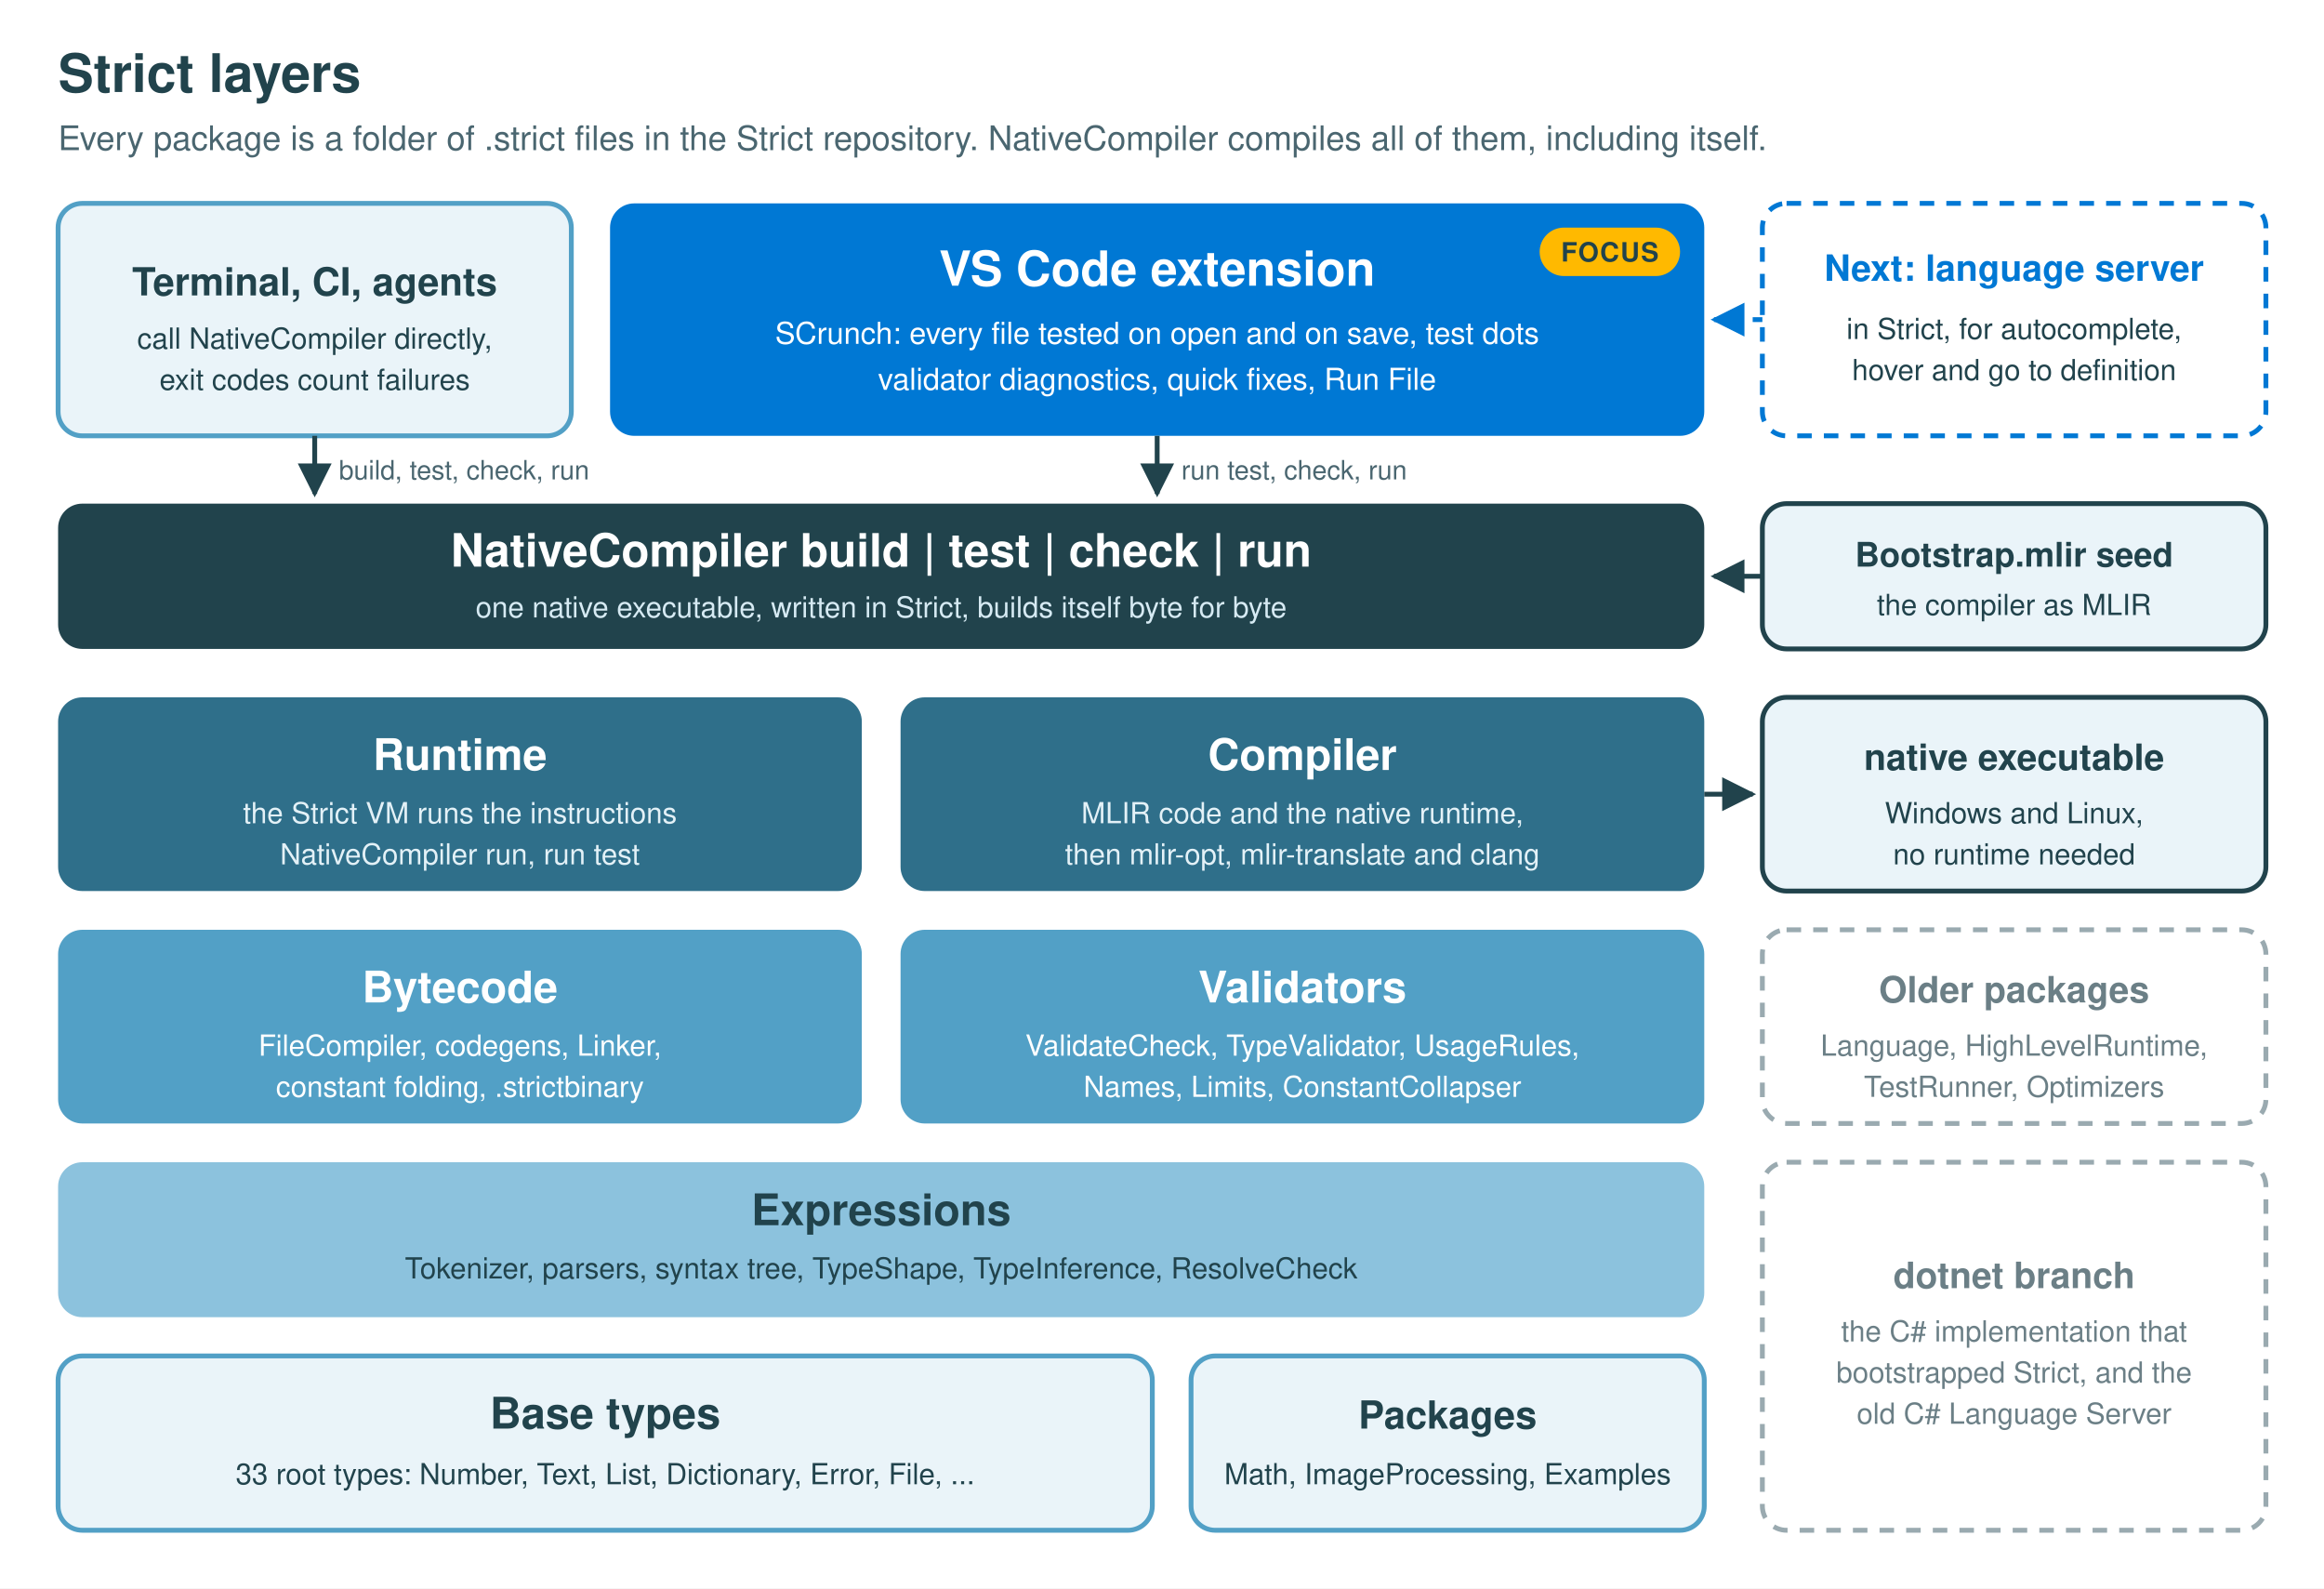
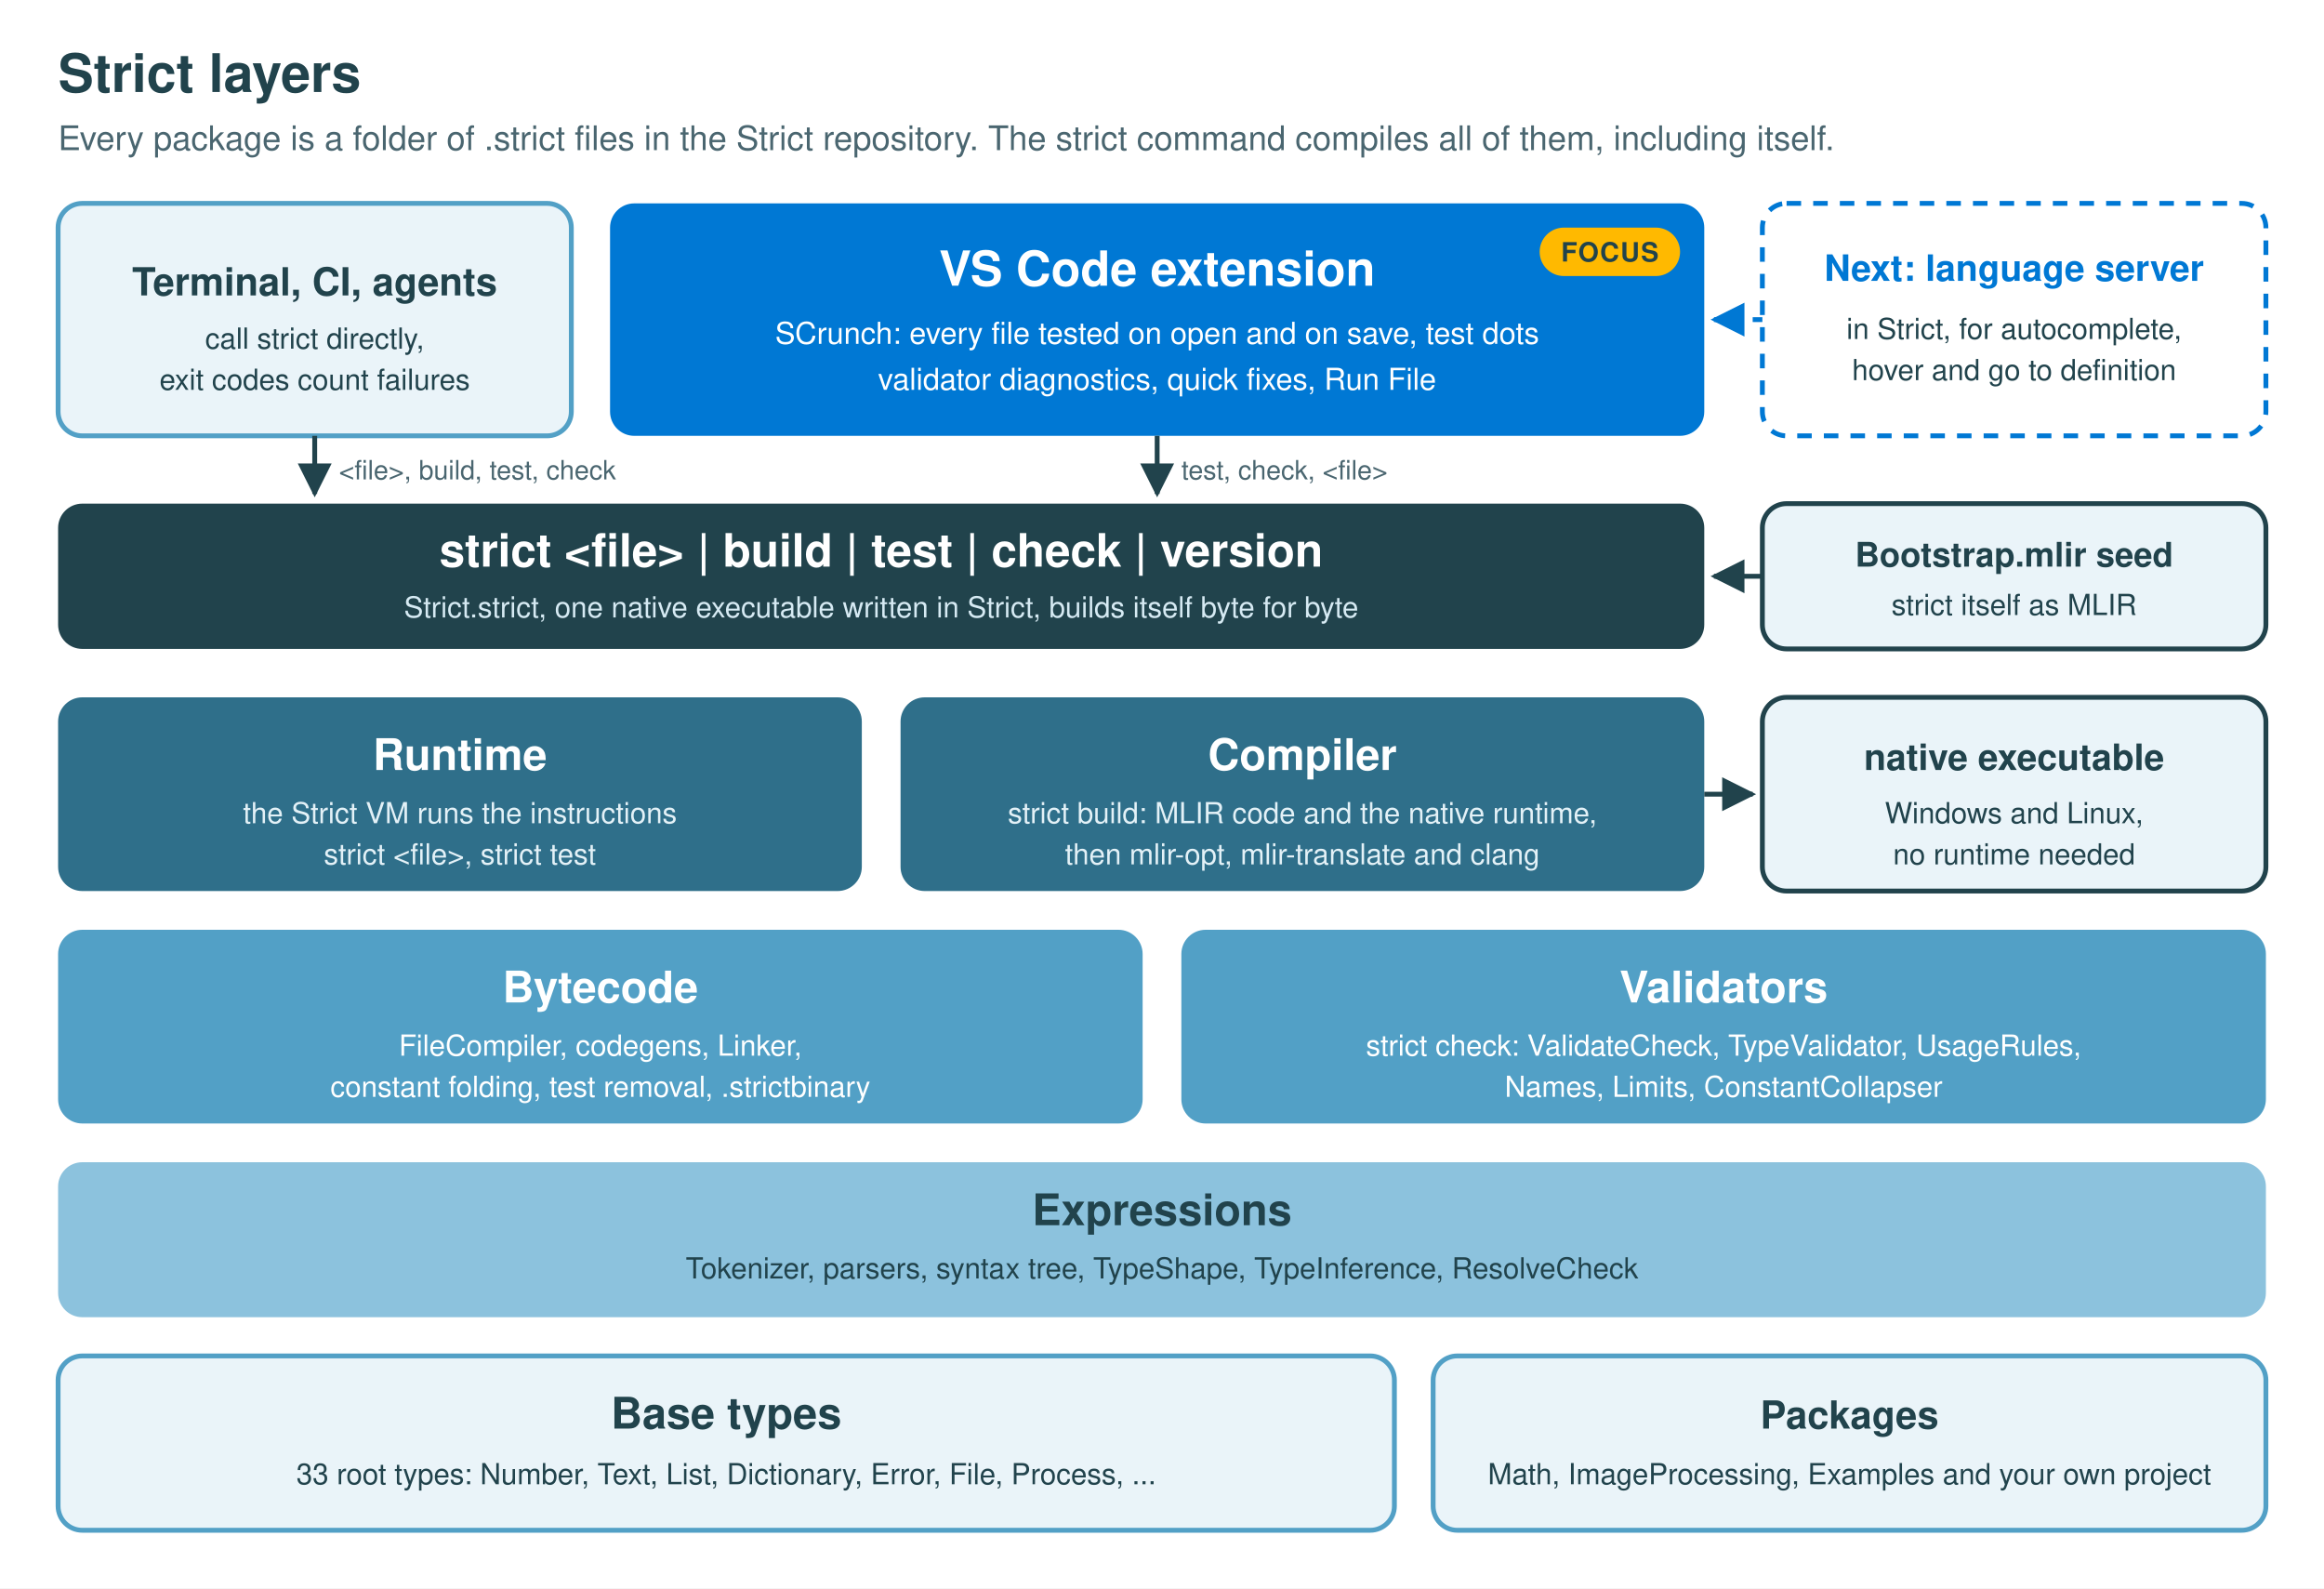
<svg xmlns="http://www.w3.org/2000/svg" viewBox="0 0 960 656" font-family="Segoe UI, Helvetica, Arial, sans-serif">
  <defs>
    <marker id="arrow" viewBox="0 0 10 10" refX="9" refY="5" markerWidth="7" markerHeight="7" orient="auto-start-reverse">
      <path d="M0 0L10 5L0 10z" fill="#21434C" />
    </marker>
    <marker id="arrowBlue" viewBox="0 0 10 10" refX="9" refY="5" markerWidth="7" markerHeight="7" orient="auto-start-reverse">
      <path d="M0 0L10 5L0 10z" fill="#0078D4" />
    </marker>
  </defs>
  <rect width="960" height="656" fill="#ffffff" />
  <text x="24" y="38" font-size="22" font-weight="600" fill="#21434C">Strict layers</text>
-   <text x="24" y="62" font-size="14" fill="#4a6670">Every package is a folder of .strict files in the Strict repository. NativeCompiler compiles all of them, including itself.</text>
+   <text x="24" y="62" font-size="14" fill="#4a6670">Every package is a folder of .strict files in the Strict repository. The strict command compiles all of them, including itself.</text>
  <rect x="24" y="84" width="212" height="96" rx="10" fill="#EAF4F9" stroke="#52A0C6" stroke-width="2" />
  <text x="130" y="122" font-size="16" font-weight="600" fill="#21434C" text-anchor="middle">Terminal, CI, agents</text>
-   <text x="130" y="144" font-size="12" fill="#21434C" text-anchor="middle">call NativeCompiler directly,</text>
+   <text x="130" y="144" font-size="12" fill="#21434C" text-anchor="middle">call strict directly,</text>
  <text x="130" y="161" font-size="12" fill="#21434C" text-anchor="middle">exit codes count failures</text>
  <rect x="252" y="84" width="452" height="96" rx="10" fill="#0078D4" />
  <text x="478" y="118" font-size="20" font-weight="600" fill="#ffffff" text-anchor="middle">VS Code extension</text>
  <text x="478" y="142" font-size="12.5" fill="#ffffff" text-anchor="middle">SCrunch: every file tested on open and on save, test dots</text>
  <text x="478" y="161" font-size="12.5" fill="#ffffff" text-anchor="middle">validator diagnostics, quick fixes, Run File</text>
  <rect x="636" y="94" width="58" height="20" rx="10" fill="#FFB900" />
  <text x="665" y="108" font-size="11" font-weight="700" fill="#21434C" text-anchor="middle" letter-spacing="0.5">FOCUS</text>
  <rect x="728" y="84" width="208" height="96" rx="10" fill="#ffffff" stroke="#0078D4" stroke-width="2" stroke-dasharray="6 5" />
  <text x="832" y="116" font-size="15" font-weight="600" fill="#0078D4" text-anchor="middle">Next: language server</text>
  <text x="832" y="140" font-size="12" fill="#21434C" text-anchor="middle">in Strict, for autocomplete,</text>
  <text x="832" y="157" font-size="12" fill="#21434C" text-anchor="middle">hover and go to definition</text>
  <rect x="24" y="208" width="680" height="60" rx="10" fill="#21434C" />
-   <text x="364" y="234" font-size="19" font-weight="600" fill="#ffffff" text-anchor="middle">NativeCompiler  build | test | check | run</text>
-   <text x="364" y="255" font-size="12" fill="#D6EAF3" text-anchor="middle">one native executable, written in Strict, builds itself byte for byte</text>
+   <text x="364" y="234" font-size="19" font-weight="600" fill="#ffffff" text-anchor="middle">strict  &lt;file&gt; | build | test | check | version</text>
+   <text x="364" y="255" font-size="12" fill="#D6EAF3" text-anchor="middle">Strict.strict, one native executable written in Strict, builds itself byte for byte</text>
  <rect x="728" y="208" width="208" height="60" rx="10" fill="#EAF4F9" stroke="#21434C" stroke-width="2" />
  <text x="832" y="234" font-size="14" font-weight="600" fill="#21434C" text-anchor="middle">Bootstrap.mlir seed</text>
-   <text x="832" y="254" font-size="12" fill="#21434C" text-anchor="middle">the compiler as MLIR</text>
+   <text x="832" y="254" font-size="12" fill="#21434C" text-anchor="middle">strict itself as MLIR</text>
  <rect x="24" y="288" width="332" height="80" rx="10" fill="#2F6F8A" />
  <text x="190" y="318" font-size="18" font-weight="600" fill="#ffffff" text-anchor="middle">Runtime</text>
  <text x="190" y="340" font-size="12" fill="#E3F1F7" text-anchor="middle">the Strict VM runs the instructions</text>
-   <text x="190" y="357" font-size="12" fill="#E3F1F7" text-anchor="middle">NativeCompiler run, run test</text>
+   <text x="190" y="357" font-size="12" fill="#E3F1F7" text-anchor="middle">strict &lt;file&gt;, strict test</text>
  <rect x="372" y="288" width="332" height="80" rx="10" fill="#2F6F8A" />
  <text x="538" y="318" font-size="18" font-weight="600" fill="#ffffff" text-anchor="middle">Compiler</text>
-   <text x="538" y="340" font-size="12" fill="#E3F1F7" text-anchor="middle">MLIR code and the native runtime,</text>
+   <text x="538" y="340" font-size="12" fill="#E3F1F7" text-anchor="middle">strict build: MLIR code and the native runtime,</text>
  <text x="538" y="357" font-size="12" fill="#E3F1F7" text-anchor="middle">then mlir-opt, mlir-translate and clang</text>
  <rect x="728" y="288" width="208" height="80" rx="10" fill="#EAF4F9" stroke="#21434C" stroke-width="2" />
  <text x="832" y="318" font-size="15" font-weight="600" fill="#21434C" text-anchor="middle">native executable</text>
  <text x="832" y="340" font-size="12" fill="#21434C" text-anchor="middle">Windows and Linux,</text>
  <text x="832" y="357" font-size="12" fill="#21434C" text-anchor="middle">no runtime needed</text>
-   <rect x="24" y="384" width="332" height="80" rx="10" fill="#52A0C6" />
-   <text x="190" y="414" font-size="18" font-weight="600" fill="#ffffff" text-anchor="middle">Bytecode</text>
-   <text x="190" y="436" font-size="12" fill="#ffffff" text-anchor="middle">FileCompiler, codegens, Linker,</text>
-   <text x="190" y="453" font-size="12" fill="#ffffff" text-anchor="middle">constant folding, .strictbinary</text>
-   <rect x="372" y="384" width="332" height="80" rx="10" fill="#52A0C6" />
-   <text x="538" y="414" font-size="18" font-weight="600" fill="#ffffff" text-anchor="middle">Validators</text>
-   <text x="538" y="436" font-size="12" fill="#ffffff" text-anchor="middle">ValidateCheck, TypeValidator, UsageRules,</text>
-   <text x="538" y="453" font-size="12" fill="#ffffff" text-anchor="middle">Names, Limits, ConstantCollapser</text>
-   <rect x="728" y="384" width="208" height="80" rx="10" fill="#ffffff" stroke="#9AAAB0" stroke-width="2" stroke-dasharray="6 5" />
-   <text x="832" y="414" font-size="15" font-weight="600" fill="#6B7F86" text-anchor="middle">Older packages</text>
-   <text x="832" y="436" font-size="12" fill="#6B7F86" text-anchor="middle">Language, HighLevelRuntime,</text>
-   <text x="832" y="453" font-size="12" fill="#6B7F86" text-anchor="middle">TestRunner, Optimizers</text>
-   <rect x="24" y="480" width="680" height="64" rx="10" fill="#8CC2DD" />
-   <text x="364" y="506" font-size="18" font-weight="600" fill="#21434C" text-anchor="middle">Expressions</text>
-   <text x="364" y="528" font-size="12" fill="#21434C" text-anchor="middle">Tokenizer, parsers, syntax tree, TypeShape, TypeInference, ResolveCheck</text>
-   <rect x="24" y="560" width="452" height="72" rx="10" fill="#EAF4F9" stroke="#52A0C6" stroke-width="2" />
-   <text x="250" y="590" font-size="18" font-weight="600" fill="#21434C" text-anchor="middle">Base types</text>
-   <text x="250" y="613" font-size="12" fill="#21434C" text-anchor="middle">33 root types: Number, Text, List, Dictionary, Error, File, ...</text>
-   <rect x="492" y="560" width="212" height="72" rx="10" fill="#EAF4F9" stroke="#52A0C6" stroke-width="2" />
-   <text x="598" y="590" font-size="16" font-weight="600" fill="#21434C" text-anchor="middle">Packages</text>
-   <text x="598" y="613" font-size="12" fill="#21434C" text-anchor="middle">Math, ImageProcessing, Examples</text>
-   <rect x="728" y="480" width="208" height="152" rx="10" fill="#ffffff" stroke="#9AAAB0" stroke-width="2" stroke-dasharray="6 5" />
-   <text x="832" y="532" font-size="15" font-weight="600" fill="#6B7F86" text-anchor="middle">dotnet branch</text>
-   <text x="832" y="554" font-size="12" fill="#6B7F86" text-anchor="middle">the C# implementation that</text>
-   <text x="832" y="571" font-size="12" fill="#6B7F86" text-anchor="middle">bootstrapped Strict, and the</text>
-   <text x="832" y="588" font-size="12" fill="#6B7F86" text-anchor="middle">old C# Language Server</text>
+   <rect x="24" y="384" width="448" height="80" rx="10" fill="#52A0C6" />
+   <text x="248" y="414" font-size="18" font-weight="600" fill="#ffffff" text-anchor="middle">Bytecode</text>
+   <text x="248" y="436" font-size="12" fill="#ffffff" text-anchor="middle">FileCompiler, codegens, Linker,</text>
+   <text x="248" y="453" font-size="12" fill="#ffffff" text-anchor="middle">constant folding, test removal, .strictbinary</text>
+   <rect x="488" y="384" width="448" height="80" rx="10" fill="#52A0C6" />
+   <text x="712" y="414" font-size="18" font-weight="600" fill="#ffffff" text-anchor="middle">Validators</text>
+   <text x="712" y="436" font-size="12" fill="#ffffff" text-anchor="middle">strict check: ValidateCheck, TypeValidator, UsageRules,</text>
+   <text x="712" y="453" font-size="12" fill="#ffffff" text-anchor="middle">Names, Limits, ConstantCollapser</text>
+   <rect x="24" y="480" width="912" height="64" rx="10" fill="#8CC2DD" />
+   <text x="480" y="506" font-size="18" font-weight="600" fill="#21434C" text-anchor="middle">Expressions</text>
+   <text x="480" y="528" font-size="12" fill="#21434C" text-anchor="middle">Tokenizer, parsers, syntax tree, TypeShape, TypeInference, ResolveCheck</text>
+   <rect x="24" y="560" width="552" height="72" rx="10" fill="#EAF4F9" stroke="#52A0C6" stroke-width="2" />
+   <text x="300" y="590" font-size="18" font-weight="600" fill="#21434C" text-anchor="middle">Base types</text>
+   <text x="300" y="613" font-size="12" fill="#21434C" text-anchor="middle">33 root types: Number, Text, List, Dictionary, Error, File, Process, ...</text>
+   <rect x="592" y="560" width="344" height="72" rx="10" fill="#EAF4F9" stroke="#52A0C6" stroke-width="2" />
+   <text x="764" y="590" font-size="16" font-weight="600" fill="#21434C" text-anchor="middle">Packages</text>
+   <text x="764" y="613" font-size="12" fill="#21434C" text-anchor="middle">Math, ImageProcessing, Examples and your own project</text>
  <g stroke="#21434C" stroke-width="2" fill="none">
    <line x1="130" y1="180" x2="130" y2="204" marker-end="url(#arrow)" />
    <line x1="478" y1="180" x2="478" y2="204" marker-end="url(#arrow)" />
    <line x1="728" y1="238" x2="708" y2="238" marker-end="url(#arrow)" />
    <line x1="704" y1="328" x2="724" y2="328" marker-end="url(#arrow)" />
  </g>
  <line x1="728" y1="132" x2="708" y2="132" stroke="#0078D4" stroke-width="2" stroke-dasharray="4 4" marker-end="url(#arrowBlue)" />
-   <text x="140" y="198" font-size="11" fill="#4a6670">build, test, check, run</text>
-   <text x="488" y="198" font-size="11" fill="#4a6670">run test, check, run</text>
+   <text x="140" y="198" font-size="11" fill="#4a6670">&lt;file&gt;, build, test, check</text>
+   <text x="488" y="198" font-size="11" fill="#4a6670">test, check, &lt;file&gt;</text>
</svg>
